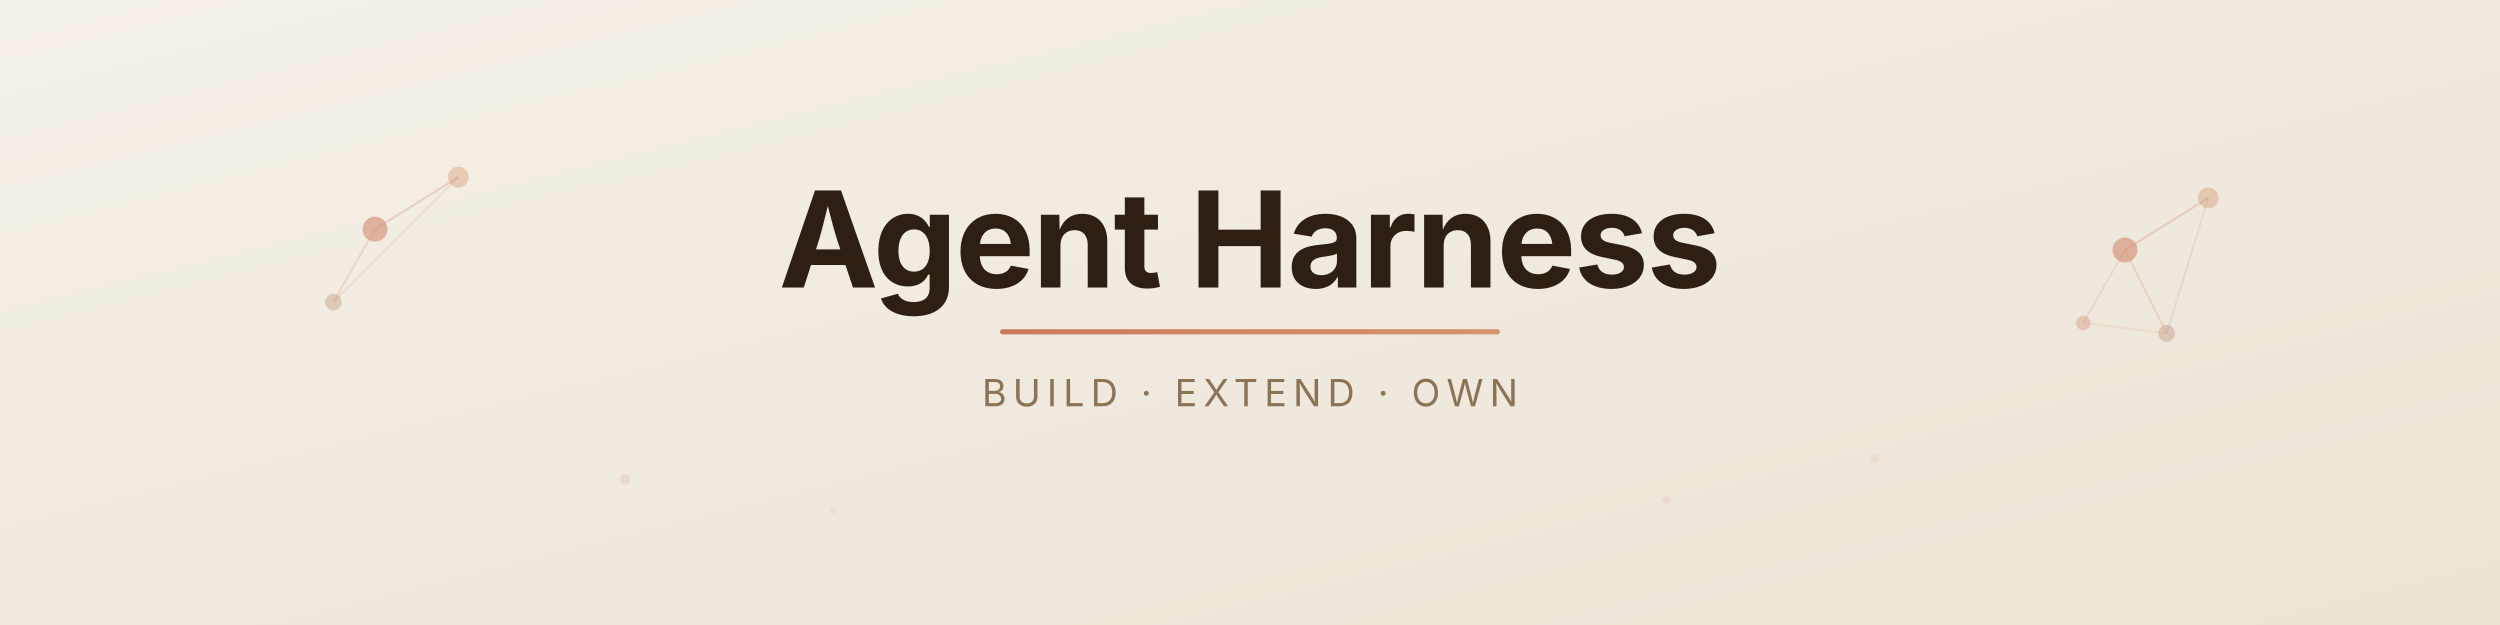
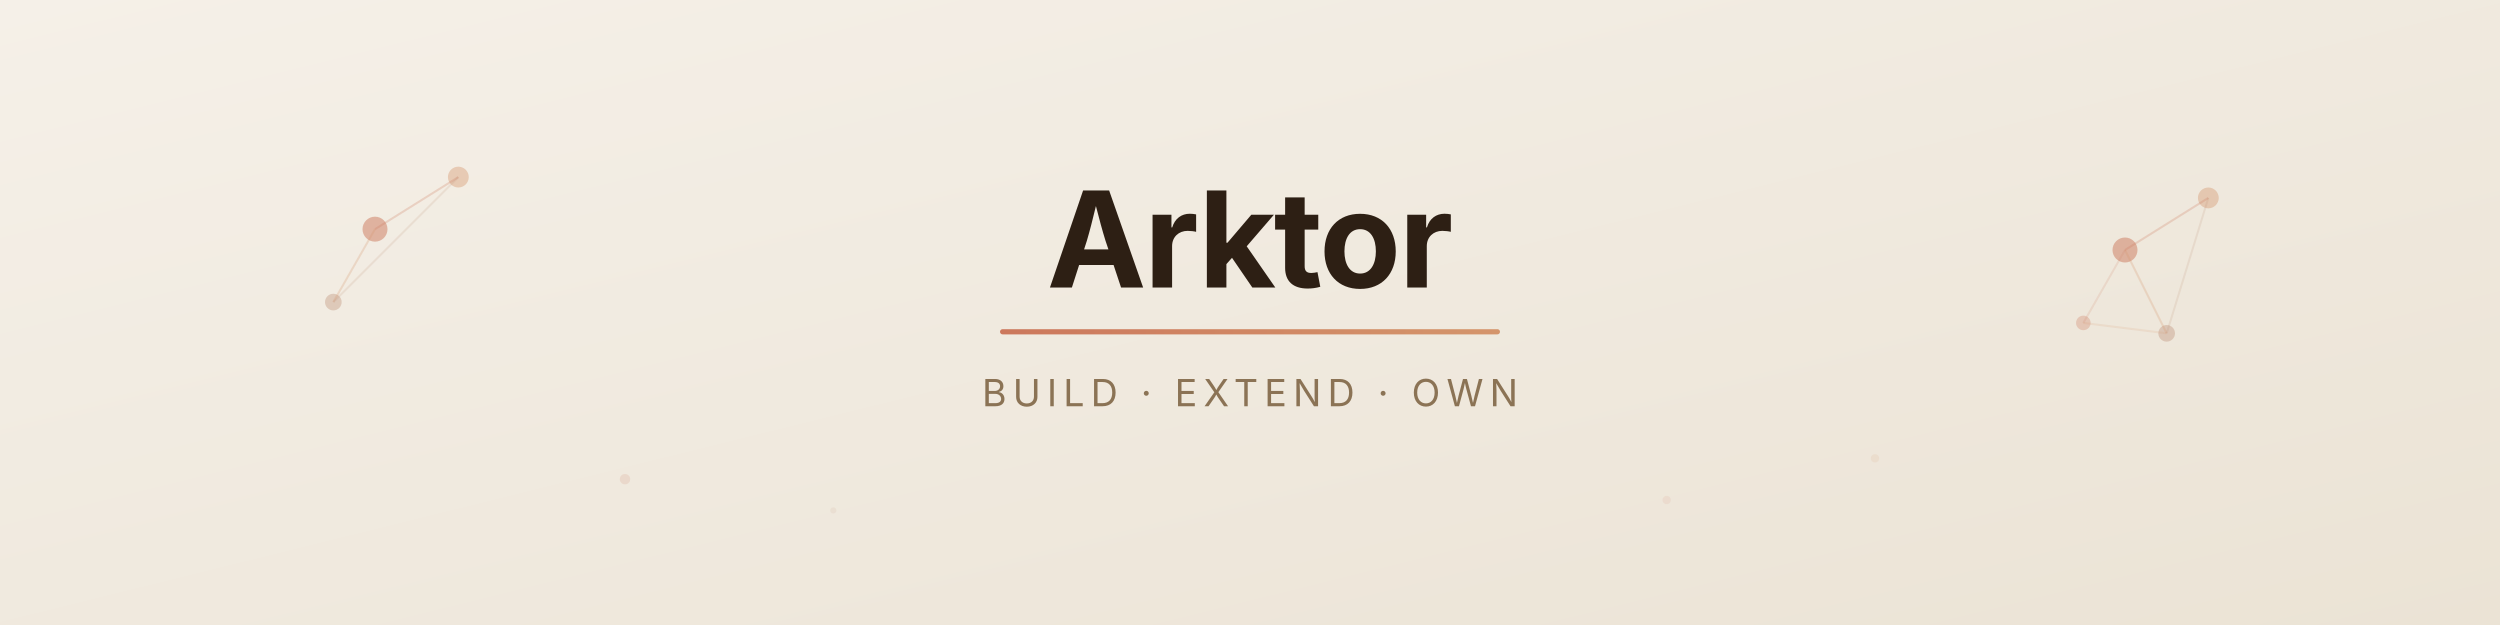
<svg xmlns="http://www.w3.org/2000/svg" viewBox="0 0 1200 300" width="1200" height="300">
  <defs>
    <linearGradient id="bg" x1="0%" y1="0%" x2="100%" y2="100%">
      <stop offset="0%" style="stop-color:#f5f0e8" />
      <stop offset="100%" style="stop-color:#ebe3d5" />
    </linearGradient>
    <linearGradient id="accent" x1="0%" y1="0%" x2="100%" y2="0%">
      <stop offset="0%" style="stop-color:#cc785c" />
      <stop offset="100%" style="stop-color:#d4956b" />
    </linearGradient>
  </defs>
  <rect width="1200" height="300" fill="url(#bg)" rx="0" />
  <circle cx="180" cy="110" r="6" fill="#cc785c" opacity="0.5" />
  <circle cx="220" cy="85" r="5" fill="#d4956b" opacity="0.4" />
  <circle cx="160" cy="145" r="4" fill="#b8886e" opacity="0.35" />
  <line x1="180" y1="110" x2="220" y2="85" stroke="#cc785c" stroke-width="1" opacity="0.25" />
  <line x1="180" y1="110" x2="160" y2="145" stroke="#d4956b" stroke-width="1" opacity="0.25" />
  <line x1="220" y1="85" x2="160" y2="145" stroke="#b8886e" stroke-width="1" opacity="0.15" />
  <circle cx="1020" cy="120" r="6" fill="#cc785c" opacity="0.5" />
  <circle cx="1060" cy="95" r="5" fill="#d4956b" opacity="0.4" />
  <circle cx="1040" cy="160" r="4" fill="#b8886e" opacity="0.35" />
  <circle cx="1000" cy="155" r="3.5" fill="#cc785c" opacity="0.3" />
  <line x1="1020" y1="120" x2="1060" y2="95" stroke="#cc785c" stroke-width="1" opacity="0.25" />
  <line x1="1020" y1="120" x2="1040" y2="160" stroke="#d4956b" stroke-width="1" opacity="0.25" />
  <line x1="1060" y1="95" x2="1040" y2="160" stroke="#b8886e" stroke-width="1" opacity="0.15" />
  <line x1="1000" y1="155" x2="1020" y2="120" stroke="#cc785c" stroke-width="1" opacity="0.15" />
  <line x1="1000" y1="155" x2="1040" y2="160" stroke="#d4956b" stroke-width="1" opacity="0.15" />
  <circle cx="300" cy="230" r="2.5" fill="#cc785c" opacity="0.15" />
  <circle cx="900" cy="220" r="2" fill="#d4956b" opacity="0.12" />
  <circle cx="400" cy="245" r="1.5" fill="#b8886e" opacity="0.1" />
  <circle cx="800" cy="240" r="2" fill="#cc785c" opacity="0.1" />
-   <text x="600" y="138" text-anchor="middle" font-family="'SF Pro Display', 'Inter', 'Segoe UI', system-ui, -apple-system, sans-serif" font-size="64" font-weight="700" fill="#2d1f14" letter-spacing="-1">Agent Harness</text>
+   <text x="600" y="138" text-anchor="middle" font-family="'SF Pro Display', 'Inter', 'Segoe UI', system-ui, -apple-system, sans-serif" font-size="64" font-weight="700" fill="#2d1f14" letter-spacing="-1">Arktor</text>
  <rect x="480" y="158" width="240" height="2.5" rx="1.25" fill="url(#accent)" />
  <text x="600" y="195" text-anchor="middle" font-family="'SF Pro Text', 'Inter', 'Segoe UI', system-ui, -apple-system, sans-serif" font-size="18" fill="#8b7355" letter-spacing="3" font-weight="400">BUILD  ·  EXTEND  ·  OWN</text>
</svg>
